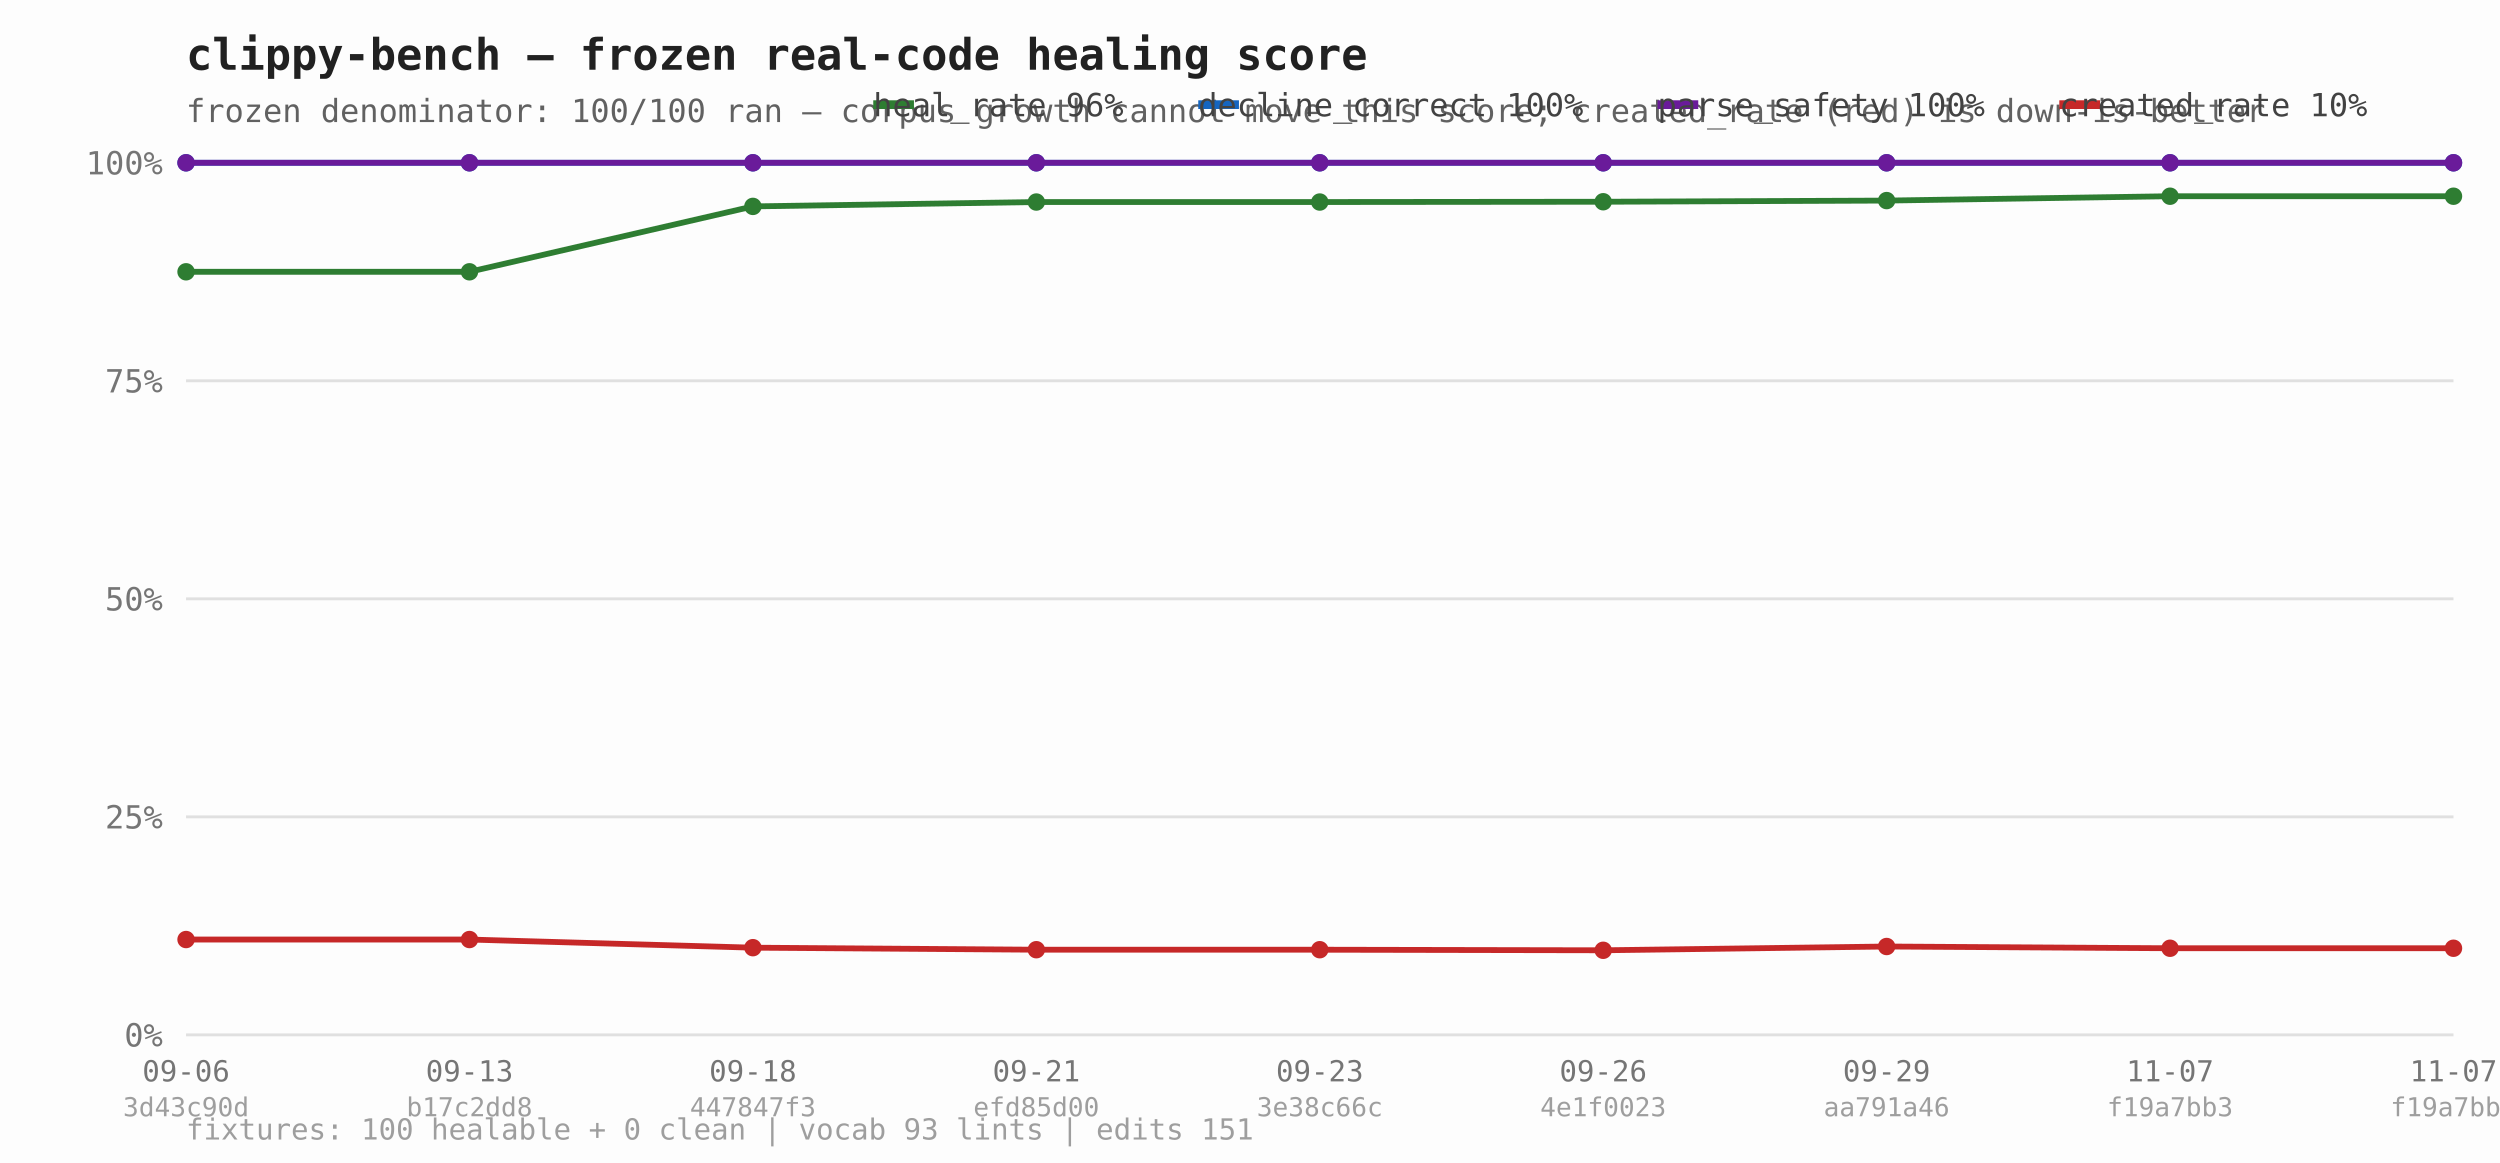
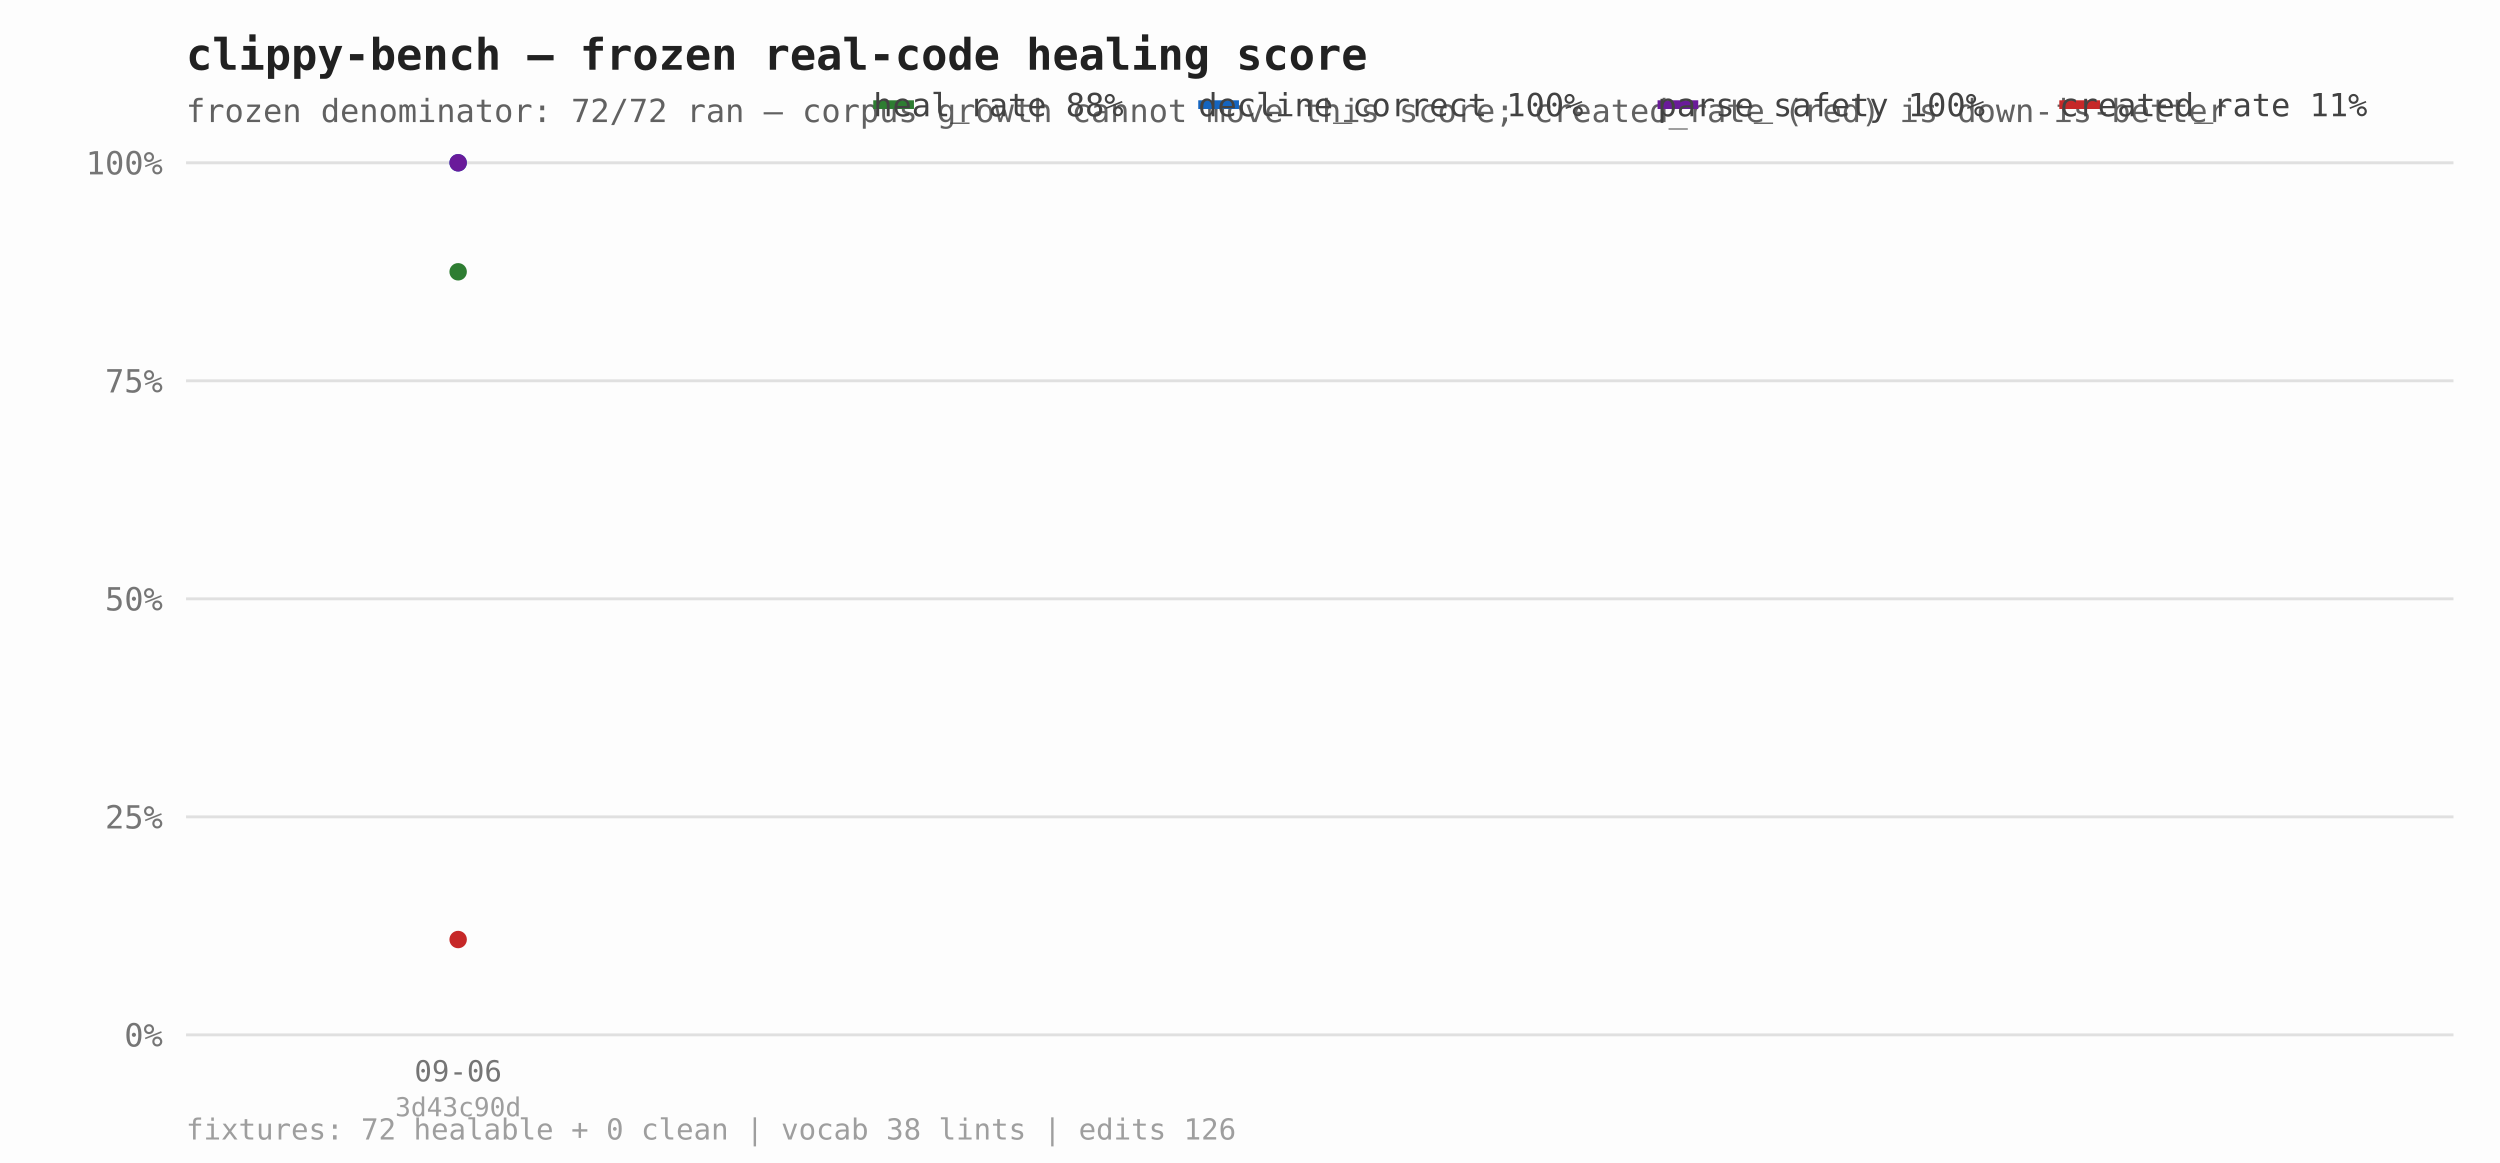
<svg xmlns="http://www.w3.org/2000/svg" width="860" height="400" viewBox="0 0 860 400" font-family="ui-monospace,Menlo,monospace">
  <rect width="100%" height="100%" fill="#fdfdfd" />
  <text x="64" y="24" font-size="15" font-weight="bold" fill="#212121">clippy-bench — frozen real-code healing score</text>
-   <text x="64" y="42" font-size="11" fill="#616161">frozen denominator: 100/100 ran — corpus growth cannot move this score; created_rate (red) is down-is-better</text>
+   <text x="64" y="42" font-size="11" fill="#616161">frozen denominator: 72/72 ran — corpus growth cannot move this score; created_rate (red) is down-is-better</text>
  <line x1="64" y1="356.0" x2="844" y2="356.0" stroke="#e0e0e0" stroke-width="1" />
  <text x="56" y="360.0" font-size="11" fill="#757575" text-anchor="end">0%</text>
  <line x1="64" y1="281.0" x2="844" y2="281.0" stroke="#e0e0e0" stroke-width="1" />
  <text x="56" y="285.0" font-size="11" fill="#757575" text-anchor="end">25%</text>
  <line x1="64" y1="206.0" x2="844" y2="206.0" stroke="#e0e0e0" stroke-width="1" />
  <text x="56" y="210.0" font-size="11" fill="#757575" text-anchor="end">50%</text>
  <line x1="64" y1="131.0" x2="844" y2="131.0" stroke="#e0e0e0" stroke-width="1" />
  <text x="56" y="135.0" font-size="11" fill="#757575" text-anchor="end">75%</text>
  <line x1="64" y1="56.0" x2="844" y2="56.0" stroke="#e0e0e0" stroke-width="1" />
  <text x="56" y="60.0" font-size="11" fill="#757575" text-anchor="end">100%</text>
  <line x1="708.4" y1="36" x2="722.4" y2="36" stroke="#c62828" stroke-width="3" />
-   <text x="708.4" y="40" font-size="11" fill="#424242">created_rate 10%</text>
+   <text x="708.4" y="40" font-size="11" fill="#424242">created_rate 11%</text>
  <line x1="570.2" y1="36" x2="584.2" y2="36" stroke="#6a1b9a" stroke-width="3" />
  <text x="570.2" y="40" font-size="11" fill="#424242">parse_safety 100%</text>
  <line x1="412.2" y1="36" x2="426.2" y2="36" stroke="#1565c0" stroke-width="3" />
  <text x="412.2" y="40" font-size="11" fill="#424242">decline_correct 100%</text>
  <line x1="300.4" y1="36" x2="314.4" y2="36" stroke="#2e7d32" stroke-width="3" />
-   <text x="300.4" y="40" font-size="11" fill="#424242">heal_rate 96%</text>
-   <path d="M 64.0 93.5 L 161.5 93.5 L 259.0 71.0 L 356.5 69.5 L 454.0 69.5 L 551.5 69.4 L 649.0 69.0 L 746.5 67.5 L 844.0 67.5" fill="none" stroke="#2e7d32" stroke-width="2" stroke-linejoin="round" stroke-linecap="round" />
-   <circle cx="64.0" cy="93.5" r="3" fill="#2e7d32" />
-   <circle cx="161.5" cy="93.5" r="3" fill="#2e7d32" />
-   <circle cx="259.0" cy="71.0" r="3" fill="#2e7d32" />
-   <circle cx="356.5" cy="69.5" r="3" fill="#2e7d32" />
-   <circle cx="454.0" cy="69.5" r="3" fill="#2e7d32" />
-   <circle cx="551.5" cy="69.4" r="3" fill="#2e7d32" />
-   <circle cx="649.0" cy="69.0" r="3" fill="#2e7d32" />
-   <circle cx="746.5" cy="67.5" r="3" fill="#2e7d32" />
-   <circle cx="844.0" cy="67.5" r="3" fill="#2e7d32" />
-   <path d="M 64.0 56.0 L 161.5 56.0 L 259.0 56.0 L 356.5 56.0 L 454.0 56.0 L 551.5 56.0 L 649.0 56.0 L 746.5 56.0 L 844.0 56.0" fill="none" stroke="#1565c0" stroke-width="2" stroke-linejoin="round" stroke-linecap="round" />
-   <circle cx="64.0" cy="56.0" r="3" fill="#1565c0" />
-   <circle cx="161.5" cy="56.0" r="3" fill="#1565c0" />
-   <circle cx="259.0" cy="56.0" r="3" fill="#1565c0" />
-   <circle cx="356.5" cy="56.0" r="3" fill="#1565c0" />
-   <circle cx="454.0" cy="56.0" r="3" fill="#1565c0" />
-   <circle cx="551.5" cy="56.0" r="3" fill="#1565c0" />
-   <circle cx="649.0" cy="56.0" r="3" fill="#1565c0" />
-   <circle cx="746.5" cy="56.0" r="3" fill="#1565c0" />
-   <circle cx="844.0" cy="56.0" r="3" fill="#1565c0" />
-   <path d="M 64.0 56.0 L 161.5 56.0 L 259.0 56.0 L 356.5 56.0 L 454.0 56.0 L 551.5 56.0 L 649.0 56.0 L 746.5 56.0 L 844.0 56.0" fill="none" stroke="#6a1b9a" stroke-width="2" stroke-linejoin="round" stroke-linecap="round" />
-   <circle cx="64.0" cy="56.0" r="3" fill="#6a1b9a" />
-   <circle cx="161.5" cy="56.0" r="3" fill="#6a1b9a" />
-   <circle cx="259.0" cy="56.0" r="3" fill="#6a1b9a" />
-   <circle cx="356.5" cy="56.0" r="3" fill="#6a1b9a" />
-   <circle cx="454.0" cy="56.0" r="3" fill="#6a1b9a" />
-   <circle cx="551.5" cy="56.0" r="3" fill="#6a1b9a" />
-   <circle cx="649.0" cy="56.0" r="3" fill="#6a1b9a" />
-   <circle cx="746.5" cy="56.0" r="3" fill="#6a1b9a" />
-   <circle cx="844.0" cy="56.0" r="3" fill="#6a1b9a" />
-   <path d="M 64.0 323.2 L 161.5 323.2 L 259.0 326.0 L 356.5 326.7 L 454.0 326.7 L 551.5 326.9 L 649.0 325.6 L 746.5 326.2 L 844.0 326.2" fill="none" stroke="#c62828" stroke-width="2" stroke-linejoin="round" stroke-linecap="round" />
-   <circle cx="64.0" cy="323.2" r="3" fill="#c62828" />
-   <circle cx="161.5" cy="323.2" r="3" fill="#c62828" />
-   <circle cx="259.0" cy="326.0" r="3" fill="#c62828" />
-   <circle cx="356.5" cy="326.7" r="3" fill="#c62828" />
-   <circle cx="454.0" cy="326.7" r="3" fill="#c62828" />
-   <circle cx="551.5" cy="326.9" r="3" fill="#c62828" />
-   <circle cx="649.0" cy="325.6" r="3" fill="#c62828" />
-   <circle cx="746.5" cy="326.2" r="3" fill="#c62828" />
-   <circle cx="844.0" cy="326.2" r="3" fill="#c62828" />
-   <text x="64.0" y="372.0" font-size="10" fill="#757575" text-anchor="middle">09-06</text>
-   <text x="64.0" y="384.0" font-size="9" fill="#9e9e9e" text-anchor="middle">3d43c90d</text>
-   <text x="161.5" y="372.0" font-size="10" fill="#757575" text-anchor="middle">09-13</text>
-   <text x="161.5" y="384.0" font-size="9" fill="#9e9e9e" text-anchor="middle">b17c2dd8</text>
-   <text x="259.0" y="372.0" font-size="10" fill="#757575" text-anchor="middle">09-18</text>
-   <text x="259.0" y="384.0" font-size="9" fill="#9e9e9e" text-anchor="middle">447847f3</text>
-   <text x="356.5" y="372.0" font-size="10" fill="#757575" text-anchor="middle">09-21</text>
-   <text x="356.5" y="384.0" font-size="9" fill="#9e9e9e" text-anchor="middle">efd85d00</text>
-   <text x="454.0" y="372.0" font-size="10" fill="#757575" text-anchor="middle">09-23</text>
-   <text x="454.0" y="384.0" font-size="9" fill="#9e9e9e" text-anchor="middle">3e38c66c</text>
-   <text x="551.5" y="372.0" font-size="10" fill="#757575" text-anchor="middle">09-26</text>
-   <text x="551.5" y="384.0" font-size="9" fill="#9e9e9e" text-anchor="middle">4e1f0023</text>
-   <text x="649.0" y="372.0" font-size="10" fill="#757575" text-anchor="middle">09-29</text>
-   <text x="649.0" y="384.0" font-size="9" fill="#9e9e9e" text-anchor="middle">aa791a46</text>
-   <text x="746.5" y="372.0" font-size="10" fill="#757575" text-anchor="middle">11-07</text>
-   <text x="746.5" y="384.0" font-size="9" fill="#9e9e9e" text-anchor="middle">f19a7bb3</text>
-   <text x="844.0" y="372.0" font-size="10" fill="#757575" text-anchor="middle">11-07</text>
-   <text x="844.0" y="384.0" font-size="9" fill="#9e9e9e" text-anchor="middle">f19a7bb3</text>
-   <text x="64" y="392.0" font-size="10" fill="#9e9e9e">fixtures: 100 healable + 0 clean | vocab 93 lints | edits 151</text>
+   <text x="300.4" y="40" font-size="11" fill="#424242">heal_rate 88%</text>
+   <path d="M 157.6 93.5" fill="none" stroke="#2e7d32" stroke-width="2" stroke-linejoin="round" stroke-linecap="round" />
+   <circle cx="157.6" cy="93.5" r="3" fill="#2e7d32" />
+   <path d="M 157.6 56.0" fill="none" stroke="#1565c0" stroke-width="2" stroke-linejoin="round" stroke-linecap="round" />
+   <circle cx="157.6" cy="56.0" r="3" fill="#1565c0" />
+   <path d="M 157.6 56.0" fill="none" stroke="#6a1b9a" stroke-width="2" stroke-linejoin="round" stroke-linecap="round" />
+   <circle cx="157.6" cy="56.0" r="3" fill="#6a1b9a" />
+   <path d="M 157.6 323.2" fill="none" stroke="#c62828" stroke-width="2" stroke-linejoin="round" stroke-linecap="round" />
+   <circle cx="157.6" cy="323.2" r="3" fill="#c62828" />
+   <text x="157.6" y="372.0" font-size="10" fill="#757575" text-anchor="middle">09-06</text>
+   <text x="157.6" y="384.0" font-size="9" fill="#9e9e9e" text-anchor="middle">3d43c90d</text>
+   <text x="64" y="392.0" font-size="10" fill="#9e9e9e">fixtures: 72 healable + 0 clean | vocab 38 lints | edits 126</text>
</svg>
